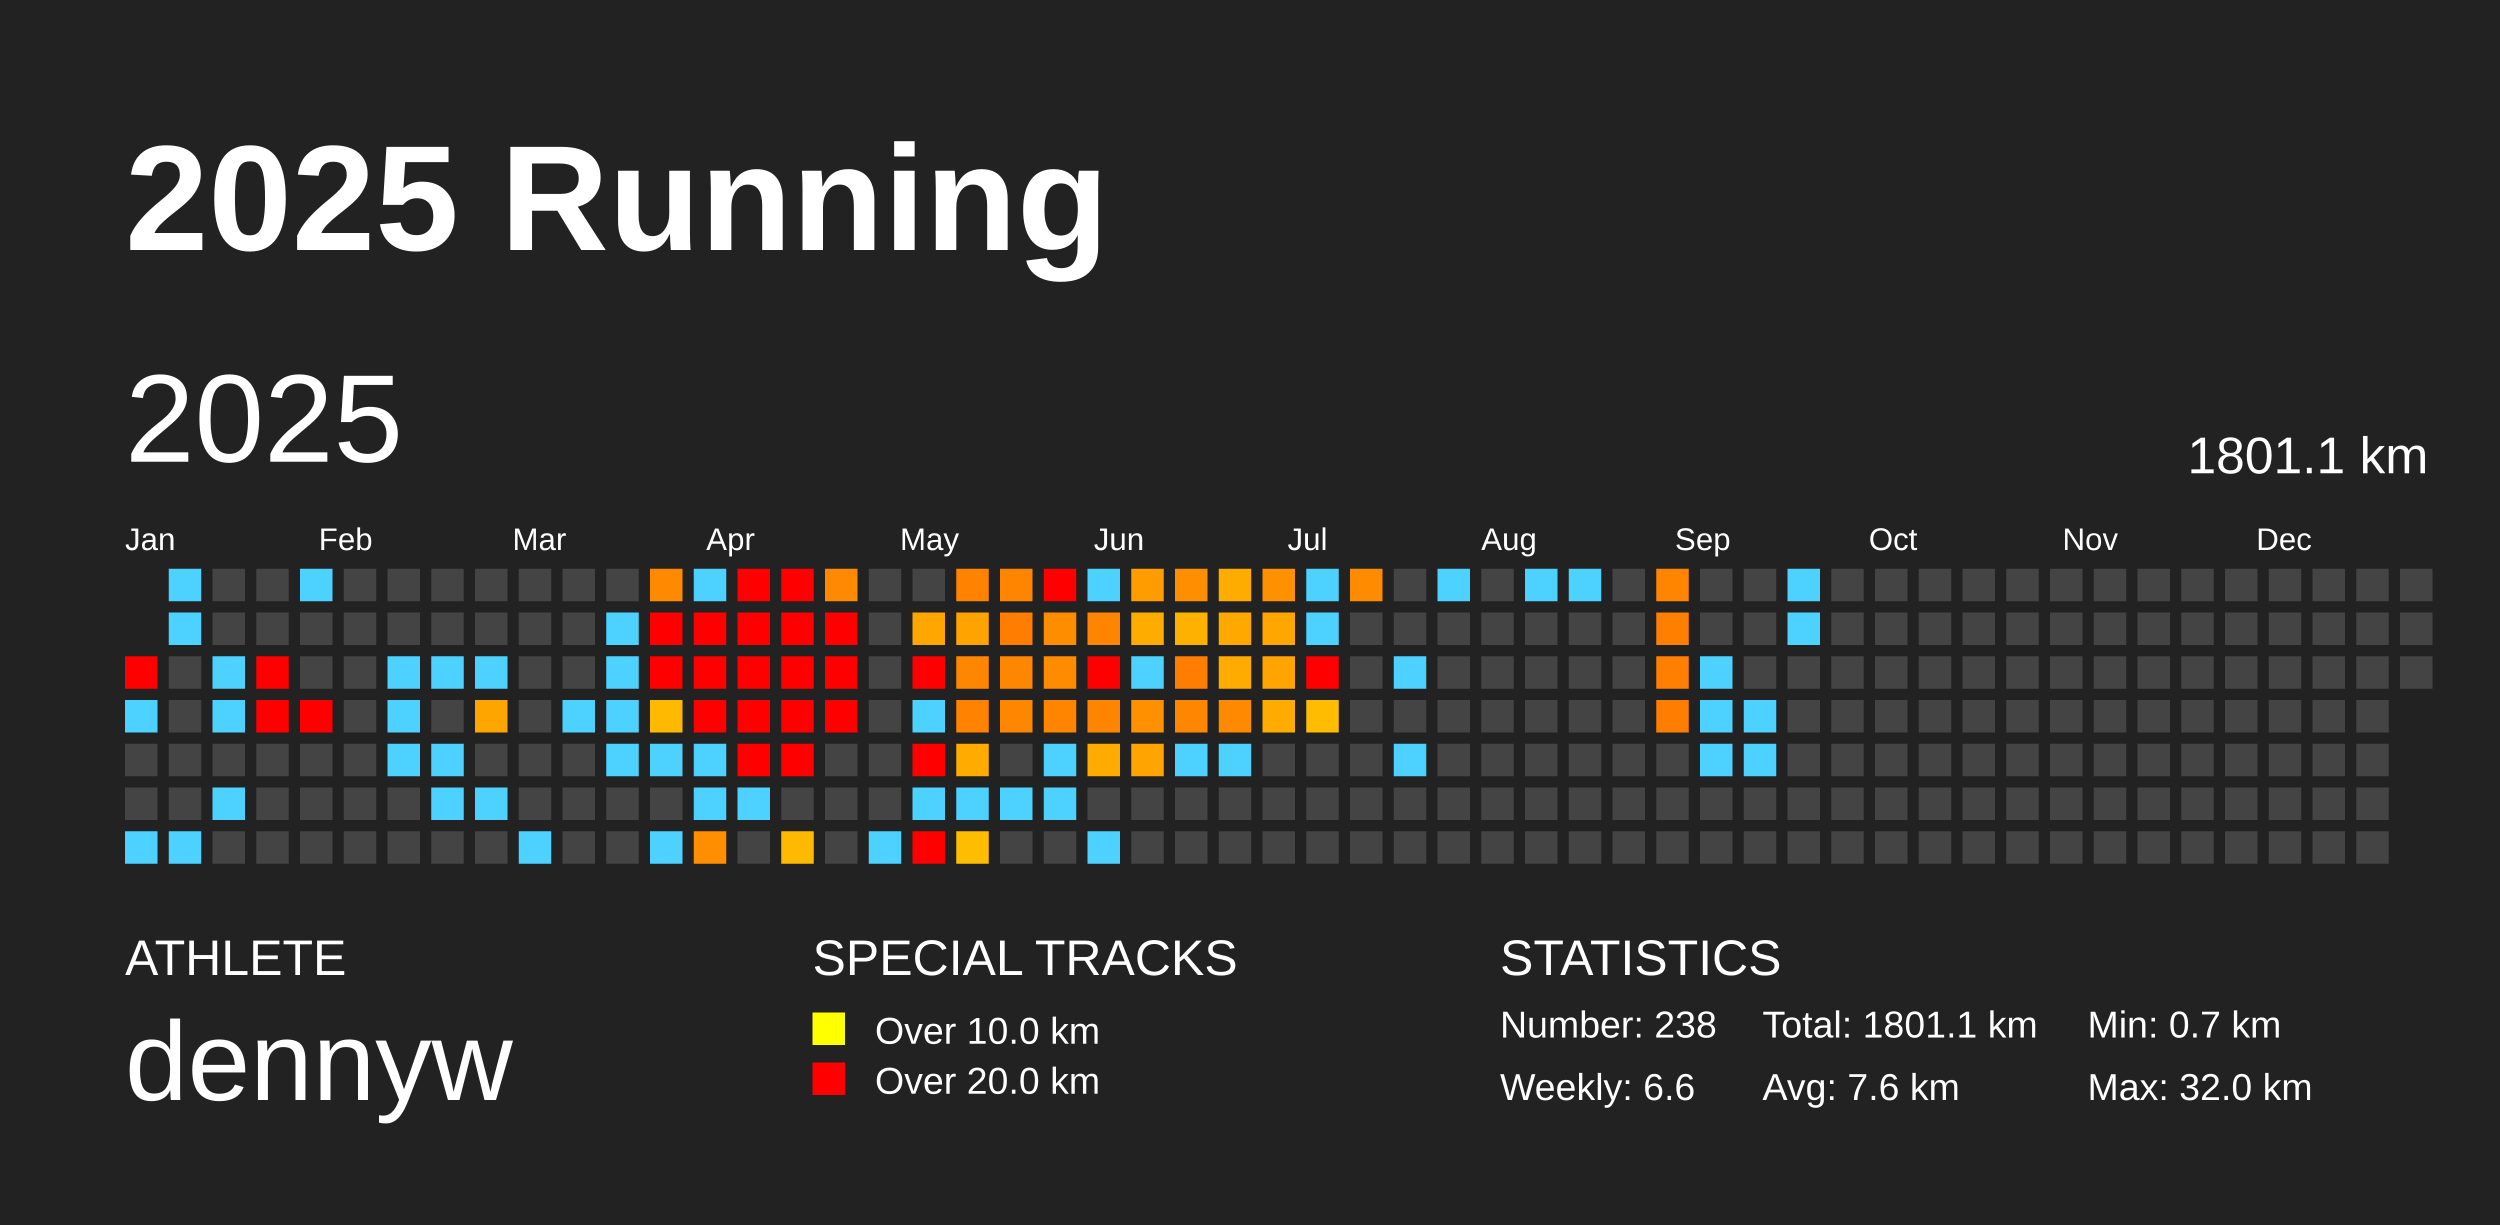
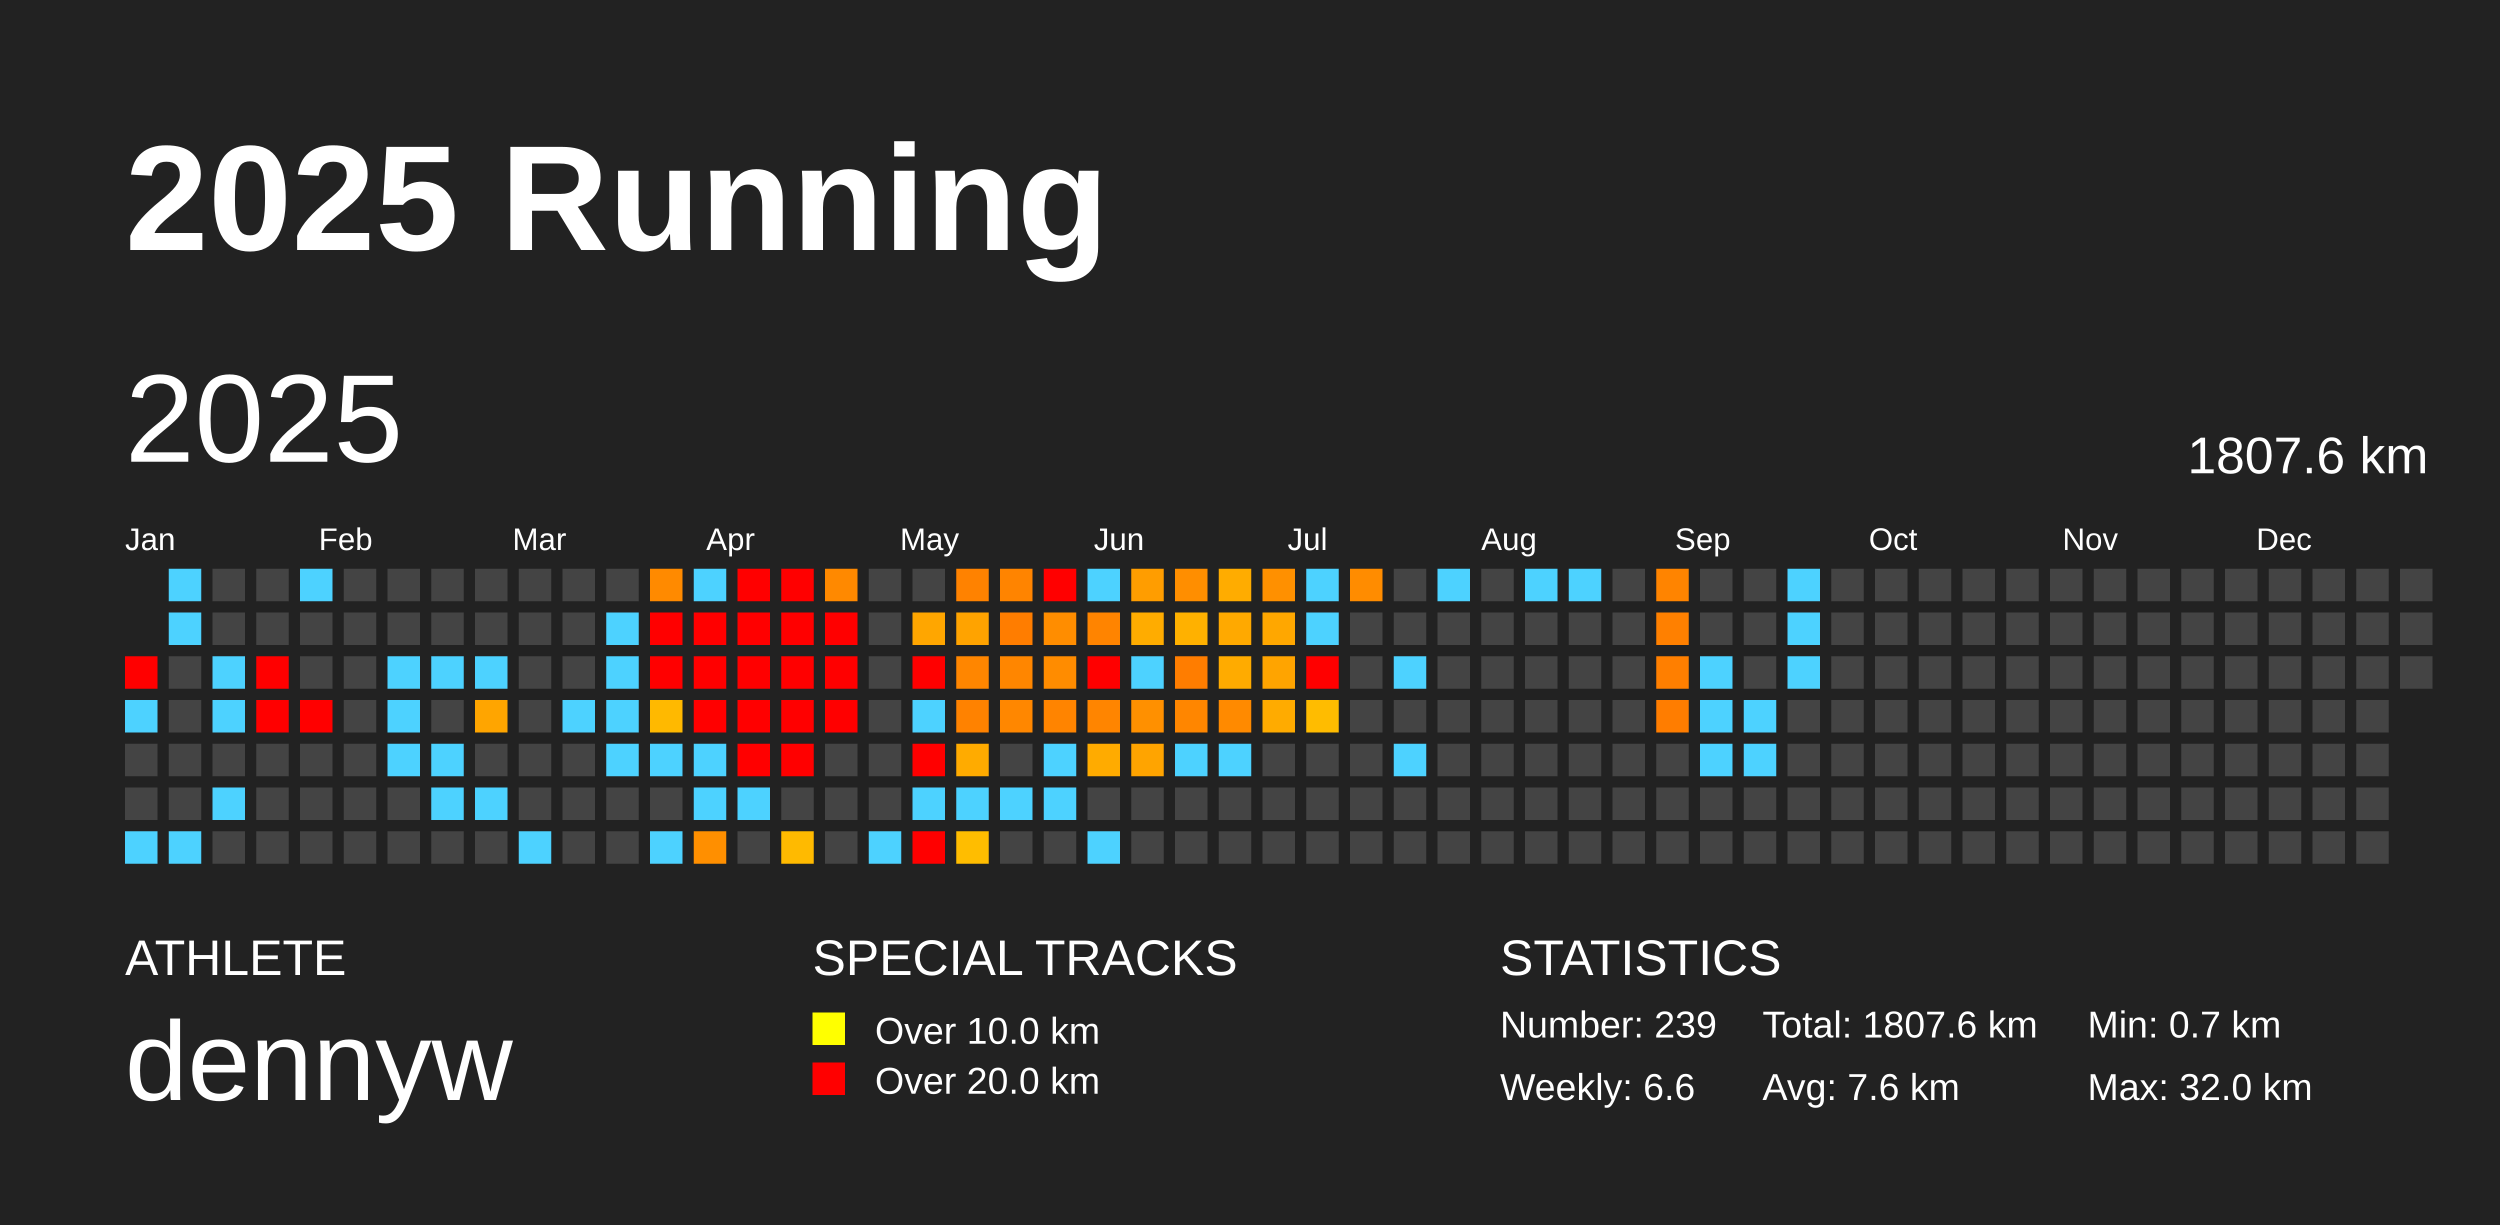
<svg xmlns="http://www.w3.org/2000/svg" baseProfile="full" height="98mm" version="1.1" viewBox="0,0,200,98" width="200mm">
  <defs />
  <rect fill="#222222" height="98" width="200" x="0" y="0" />
  <text fill="#FFFFFF" style="font-size:12px; font-family:Arial; font-weight:bold;" x="10" y="20">2025 Running</text>
  <text fill="#FFFFFF" style="font-size:4px; font-family:Arial" x="10" y="78">ATHLETE</text>
  <text fill="#FFFFFF" style="font-size:9px; font-family:Arial" x="10" y="88">dennyw</text>
  <text fill="#FFFFFF" style="font-size:4px; font-family:Arial" x="65" y="78">SPECIAL TRACKS</text>
  <rect fill="yellow" height="2.6" width="2.6" x="65" y="81" />
  <text fill="#FFFFFF" style="font-size:3px; font-family:Arial" x="70" y="83.5">Over 10.0 km</text>
  <rect fill="red" height="2.6" width="2.6" x="65" y="85" />
  <text fill="#FFFFFF" style="font-size:3px; font-family:Arial" x="70" y="87.5">Over 20.0 km</text>
  <text fill="#FFFFFF" style="font-size:4px; font-family:Arial" x="120" y="78">STATISTICS</text>
-   <text fill="#FFFFFF" style="font-size:3px; font-family:Arial" x="120" y="83">Number: 238</text>
+   <text fill="#FFFFFF" style="font-size:3px; font-family:Arial" x="120" y="83">Number: 239</text>
  <text fill="#FFFFFF" style="font-size:3px; font-family:Arial" x="120" y="88">Weekly: 6.6</text>
-   <text fill="#FFFFFF" style="font-size:3px; font-family:Arial" x="141" y="83">Total: 1801.1 km</text>
+   <text fill="#FFFFFF" style="font-size:3px; font-family:Arial" x="141" y="83">Total: 1807.6 km</text>
  <text fill="#FFFFFF" style="font-size:3px; font-family:Arial" x="141" y="88">Avg: 7.6 km</text>
  <text fill="#FFFFFF" style="font-size:3px; font-family:Arial" x="167" y="83">Min: 0.7 km</text>
  <text fill="#FFFFFF" style="font-size:3px; font-family:Arial" x="167" y="88">Max: 32.0 km</text>
  <text dominant-baseline="hanging" fill="#FFFFFF" style="font-size:10.0px; font-family:Arial;" x="10" y="30">2025</text>
-   <text dominant-baseline="hanging" fill="#FFFFFF" style="font-size:4.125px; font-family:Arial;" x="175" y="35">1801.1 km</text>
+   <text dominant-baseline="hanging" fill="#FFFFFF" style="font-size:4.125px; font-family:Arial;" x="175" y="35">1807.6 km</text>
  <text fill="#FFFFFF" style="font-size:2.5px; font-family:Arial" x="10.0" y="44">Jan</text>
  <text fill="#FFFFFF" style="font-size:2.5px; font-family:Arial" x="25.5" y="44">Feb</text>
  <text fill="#FFFFFF" style="font-size:2.5px; font-family:Arial" x="41.0" y="44">Mar</text>
  <text fill="#FFFFFF" style="font-size:2.5px; font-family:Arial" x="56.5" y="44">Apr</text>
  <text fill="#FFFFFF" style="font-size:2.5px; font-family:Arial" x="72.0" y="44">May</text>
  <text fill="#FFFFFF" style="font-size:2.5px; font-family:Arial" x="87.5" y="44">Jun</text>
  <text fill="#FFFFFF" style="font-size:2.5px; font-family:Arial" x="103.0" y="44">Jul</text>
  <text fill="#FFFFFF" style="font-size:2.5px; font-family:Arial" x="118.5" y="44">Aug</text>
  <text fill="#FFFFFF" style="font-size:2.5px; font-family:Arial" x="134.0" y="44">Sep</text>
  <text fill="#FFFFFF" style="font-size:2.5px; font-family:Arial" x="149.5" y="44">Oct</text>
  <text fill="#FFFFFF" style="font-size:2.5px; font-family:Arial" x="165.0" y="44">Nov</text>
  <text fill="#FFFFFF" style="font-size:2.5px; font-family:Arial" x="180.5" y="44">Dec</text>
  <rect fill="red" height="2.6" width="2.6" x="10.0" y="52.5" />
  <rect fill="#4dd2ff" height="2.6" width="2.6" x="10.0" y="56.0" />
  <rect fill="#444444" height="2.6" width="2.6" x="10.0" y="59.5" />
  <rect fill="#444444" height="2.6" width="2.6" x="10.0" y="63.0" />
  <rect fill="#4dd2ff" height="2.6" width="2.6" x="10.0" y="66.5" />
  <rect fill="#4dd2ff" height="2.6" width="2.6" x="13.5" y="45.5" />
  <rect fill="#4dd2ff" height="2.6" width="2.6" x="13.5" y="49.0" />
  <rect fill="#444444" height="2.6" width="2.6" x="13.5" y="52.5" />
  <rect fill="#444444" height="2.6" width="2.6" x="13.5" y="56.0" />
  <rect fill="#444444" height="2.6" width="2.6" x="13.5" y="59.5" />
  <rect fill="#444444" height="2.6" width="2.6" x="13.5" y="63.0" />
  <rect fill="#4dd2ff" height="2.6" width="2.6" x="13.5" y="66.5" />
  <rect fill="#444444" height="2.6" width="2.6" x="17.0" y="45.5" />
  <rect fill="#444444" height="2.6" width="2.6" x="17.0" y="49.0" />
  <rect fill="#4dd2ff" height="2.6" width="2.6" x="17.0" y="52.5" />
  <rect fill="#4dd2ff" height="2.6" width="2.6" x="17.0" y="56.0" />
  <rect fill="#444444" height="2.6" width="2.6" x="17.0" y="59.5" />
  <rect fill="#4dd2ff" height="2.6" width="2.6" x="17.0" y="63.0" />
  <rect fill="#444444" height="2.6" width="2.6" x="17.0" y="66.5" />
  <rect fill="#444444" height="2.6" width="2.6" x="20.5" y="45.5" />
  <rect fill="#444444" height="2.6" width="2.6" x="20.5" y="49.0" />
  <rect fill="red" height="2.6" width="2.6" x="20.5" y="52.5" />
  <rect fill="red" height="2.6" width="2.6" x="20.5" y="56.0" />
  <rect fill="#444444" height="2.6" width="2.6" x="20.5" y="59.5" />
  <rect fill="#444444" height="2.6" width="2.6" x="20.5" y="63.0" />
  <rect fill="#444444" height="2.6" width="2.6" x="20.5" y="66.5" />
  <rect fill="#4dd2ff" height="2.6" width="2.6" x="24.0" y="45.5" />
  <rect fill="#444444" height="2.6" width="2.6" x="24.0" y="49.0" />
  <rect fill="#444444" height="2.6" width="2.6" x="24.0" y="52.5" />
  <rect fill="red" height="2.6" width="2.6" x="24.0" y="56.0" />
  <rect fill="#444444" height="2.6" width="2.6" x="24.0" y="59.5" />
  <rect fill="#444444" height="2.6" width="2.6" x="24.0" y="63.0" />
  <rect fill="#444444" height="2.6" width="2.6" x="24.0" y="66.5" />
  <rect fill="#444444" height="2.6" width="2.6" x="27.5" y="45.5" />
  <rect fill="#444444" height="2.6" width="2.6" x="27.5" y="49.0" />
  <rect fill="#444444" height="2.6" width="2.6" x="27.5" y="52.5" />
  <rect fill="#444444" height="2.6" width="2.6" x="27.5" y="56.0" />
  <rect fill="#444444" height="2.6" width="2.6" x="27.5" y="59.5" />
  <rect fill="#444444" height="2.6" width="2.6" x="27.5" y="63.0" />
  <rect fill="#444444" height="2.6" width="2.6" x="27.5" y="66.5" />
  <rect fill="#444444" height="2.6" width="2.6" x="31.0" y="45.5" />
  <rect fill="#444444" height="2.6" width="2.6" x="31.0" y="49.0" />
  <rect fill="#4dd2ff" height="2.6" width="2.6" x="31.0" y="52.5" />
  <rect fill="#4dd2ff" height="2.6" width="2.6" x="31.0" y="56.0" />
  <rect fill="#4dd2ff" height="2.6" width="2.6" x="31.0" y="59.5" />
  <rect fill="#444444" height="2.6" width="2.6" x="31.0" y="63.0" />
  <rect fill="#444444" height="2.6" width="2.6" x="31.0" y="66.5" />
  <rect fill="#444444" height="2.6" width="2.6" x="34.5" y="45.5" />
  <rect fill="#444444" height="2.6" width="2.6" x="34.5" y="49.0" />
  <rect fill="#4dd2ff" height="2.6" width="2.6" x="34.5" y="52.5" />
  <rect fill="#444444" height="2.6" width="2.6" x="34.5" y="56.0" />
  <rect fill="#4dd2ff" height="2.6" width="2.6" x="34.5" y="59.5" />
  <rect fill="#4dd2ff" height="2.6" width="2.6" x="34.5" y="63.0" />
  <rect fill="#444444" height="2.6" width="2.6" x="34.5" y="66.5" />
  <rect fill="#444444" height="2.6" width="2.6" x="38.0" y="45.5" />
  <rect fill="#444444" height="2.6" width="2.6" x="38.0" y="49.0" />
  <rect fill="#4dd2ff" height="2.6" width="2.6" x="38.0" y="52.5" />
  <rect fill="#ffa500" height="2.6" width="2.6" x="38.0" y="56.0" />
  <rect fill="#444444" height="2.6" width="2.6" x="38.0" y="59.5" />
  <rect fill="#4dd2ff" height="2.6" width="2.6" x="38.0" y="63.0" />
  <rect fill="#444444" height="2.6" width="2.6" x="38.0" y="66.5" />
  <rect fill="#444444" height="2.6" width="2.6" x="41.5" y="45.5" />
  <rect fill="#444444" height="2.6" width="2.6" x="41.5" y="49.0" />
  <rect fill="#444444" height="2.6" width="2.6" x="41.5" y="52.5" />
  <rect fill="#444444" height="2.6" width="2.6" x="41.5" y="56.0" />
  <rect fill="#444444" height="2.6" width="2.6" x="41.5" y="59.5" />
  <rect fill="#444444" height="2.6" width="2.6" x="41.5" y="63.0" />
  <rect fill="#4dd2ff" height="2.6" width="2.6" x="41.5" y="66.5" />
  <rect fill="#444444" height="2.6" width="2.6" x="45.0" y="45.5" />
  <rect fill="#444444" height="2.6" width="2.6" x="45.0" y="49.0" />
  <rect fill="#444444" height="2.6" width="2.6" x="45.0" y="52.5" />
  <rect fill="#4dd2ff" height="2.6" width="2.6" x="45.0" y="56.0" />
  <rect fill="#444444" height="2.6" width="2.6" x="45.0" y="59.5" />
  <rect fill="#444444" height="2.6" width="2.6" x="45.0" y="63.0" />
  <rect fill="#444444" height="2.6" width="2.6" x="45.0" y="66.5" />
  <rect fill="#444444" height="2.6" width="2.6" x="48.5" y="45.5" />
  <rect fill="#4dd2ff" height="2.6" width="2.6" x="48.5" y="49.0" />
  <rect fill="#4dd2ff" height="2.6" width="2.6" x="48.5" y="52.5" />
  <rect fill="#4dd2ff" height="2.6" width="2.6" x="48.5" y="56.0" />
  <rect fill="#4dd2ff" height="2.6" width="2.6" x="48.5" y="59.5" />
  <rect fill="#444444" height="2.6" width="2.6" x="48.5" y="63.0" />
  <rect fill="#444444" height="2.6" width="2.6" x="48.5" y="66.5" />
  <rect fill="#ff8a00" height="2.6" width="2.6" x="52.0" y="45.5" />
  <rect fill="red" height="2.6" width="2.6" x="52.0" y="49.0" />
  <rect fill="red" height="2.6" width="2.6" x="52.0" y="52.5" />
  <rect fill="#ffb900" height="2.6" width="2.6" x="52.0" y="56.0" />
  <rect fill="#4dd2ff" height="2.6" width="2.6" x="52.0" y="59.5" />
  <rect fill="#444444" height="2.6" width="2.6" x="52.0" y="63.0" />
  <rect fill="#4dd2ff" height="2.6" width="2.6" x="52.0" y="66.5" />
  <rect fill="#4dd2ff" height="2.6" width="2.6" x="55.5" y="45.5" />
  <rect fill="red" height="2.6" width="2.6" x="55.5" y="49.0" />
  <rect fill="red" height="2.6" width="2.6" x="55.5" y="52.5" />
  <rect fill="red" height="2.6" width="2.6" x="55.5" y="56.0" />
  <rect fill="#4dd2ff" height="2.6" width="2.6" x="55.5" y="59.5" />
  <rect fill="#4dd2ff" height="2.6" width="2.6" x="55.5" y="63.0" />
  <rect fill="#ff8f00" height="2.6" width="2.6" x="55.5" y="66.5" />
  <rect fill="red" height="2.6" width="2.6" x="59.0" y="45.5" />
  <rect fill="red" height="2.6" width="2.6" x="59.0" y="49.0" />
  <rect fill="red" height="2.6" width="2.6" x="59.0" y="52.5" />
  <rect fill="red" height="2.6" width="2.6" x="59.0" y="56.0" />
  <rect fill="red" height="2.6" width="2.6" x="59.0" y="59.5" />
  <rect fill="#4dd2ff" height="2.6" width="2.6" x="59.0" y="63.0" />
  <rect fill="#444444" height="2.6" width="2.6" x="59.0" y="66.5" />
  <rect fill="red" height="2.6" width="2.6" x="62.5" y="45.5" />
  <rect fill="red" height="2.6" width="2.6" x="62.5" y="49.0" />
  <rect fill="red" height="2.6" width="2.6" x="62.5" y="52.5" />
  <rect fill="red" height="2.6" width="2.6" x="62.5" y="56.0" />
  <rect fill="red" height="2.6" width="2.6" x="62.5" y="59.5" />
  <rect fill="#444444" height="2.6" width="2.6" x="62.5" y="63.0" />
  <rect fill="#ffba00" height="2.6" width="2.6" x="62.5" y="66.5" />
  <rect fill="#ff8900" height="2.6" width="2.6" x="66.0" y="45.5" />
  <rect fill="red" height="2.6" width="2.6" x="66.0" y="49.0" />
  <rect fill="red" height="2.6" width="2.6" x="66.0" y="52.5" />
  <rect fill="red" height="2.6" width="2.6" x="66.0" y="56.0" />
  <rect fill="#444444" height="2.6" width="2.6" x="66.0" y="59.5" />
  <rect fill="#444444" height="2.6" width="2.6" x="66.0" y="63.0" />
  <rect fill="#444444" height="2.6" width="2.6" x="66.0" y="66.5" />
  <rect fill="#444444" height="2.6" width="2.6" x="69.5" y="45.5" />
  <rect fill="#444444" height="2.6" width="2.6" x="69.5" y="49.0" />
  <rect fill="#444444" height="2.6" width="2.6" x="69.5" y="52.5" />
  <rect fill="#444444" height="2.6" width="2.6" x="69.5" y="56.0" />
  <rect fill="#444444" height="2.6" width="2.6" x="69.5" y="59.5" />
  <rect fill="#444444" height="2.6" width="2.6" x="69.5" y="63.0" />
  <rect fill="#4dd2ff" height="2.6" width="2.6" x="69.5" y="66.5" />
  <rect fill="#444444" height="2.6" width="2.6" x="73.0" y="45.5" />
  <rect fill="#ffa600" height="2.6" width="2.6" x="73.0" y="49.0" />
  <rect fill="red" height="2.6" width="2.6" x="73.0" y="52.5" />
  <rect fill="#4dd2ff" height="2.6" width="2.6" x="73.0" y="56.0" />
  <rect fill="red" height="2.6" width="2.6" x="73.0" y="59.5" />
  <rect fill="#4dd2ff" height="2.6" width="2.6" x="73.0" y="63.0" />
  <rect fill="red" height="2.6" width="2.6" x="73.0" y="66.5" />
  <rect fill="#ff8200" height="2.6" width="2.6" x="76.5" y="45.5" />
  <rect fill="#ffa300" height="2.6" width="2.6" x="76.5" y="49.0" />
  <rect fill="#ff8600" height="2.6" width="2.6" x="76.5" y="52.5" />
  <rect fill="#ff8200" height="2.6" width="2.6" x="76.5" y="56.0" />
  <rect fill="#ffab00" height="2.6" width="2.6" x="76.5" y="59.5" />
  <rect fill="#4dd2ff" height="2.6" width="2.6" x="76.5" y="63.0" />
  <rect fill="#ffbd00" height="2.6" width="2.6" x="76.5" y="66.5" />
  <rect fill="#ff8400" height="2.6" width="2.6" x="80.0" y="45.5" />
  <rect fill="#ff7d00" height="2.6" width="2.6" x="80.0" y="49.0" />
  <rect fill="#ff8600" height="2.6" width="2.6" x="80.0" y="52.5" />
  <rect fill="#ff8700" height="2.6" width="2.6" x="80.0" y="56.0" />
  <rect fill="#444444" height="2.6" width="2.6" x="80.0" y="59.5" />
  <rect fill="#4dd2ff" height="2.6" width="2.6" x="80.0" y="63.0" />
  <rect fill="#444444" height="2.6" width="2.6" x="80.0" y="66.5" />
  <rect fill="red" height="2.6" width="2.6" x="83.5" y="45.5" />
  <rect fill="#ff8d00" height="2.6" width="2.6" x="83.5" y="49.0" />
  <rect fill="#ff8c00" height="2.6" width="2.6" x="83.5" y="52.5" />
  <rect fill="#ff8400" height="2.6" width="2.6" x="83.5" y="56.0" />
  <rect fill="#4dd2ff" height="2.6" width="2.6" x="83.5" y="59.5" />
  <rect fill="#4dd2ff" height="2.6" width="2.6" x="83.5" y="63.0" />
  <rect fill="#444444" height="2.6" width="2.6" x="83.5" y="66.5" />
  <rect fill="#4dd2ff" height="2.6" width="2.6" x="87.0" y="45.5" />
  <rect fill="#ff8400" height="2.6" width="2.6" x="87.0" y="49.0" />
  <rect fill="red" height="2.6" width="2.6" x="87.0" y="52.5" />
  <rect fill="#ff8500" height="2.6" width="2.6" x="87.0" y="56.0" />
  <rect fill="#ffab00" height="2.6" width="2.6" x="87.0" y="59.5" />
  <rect fill="#444444" height="2.6" width="2.6" x="87.0" y="63.0" />
  <rect fill="#4dd2ff" height="2.6" width="2.6" x="87.0" y="66.5" />
  <rect fill="#ff9d00" height="2.6" width="2.6" x="90.5" y="45.5" />
  <rect fill="#ffac00" height="2.6" width="2.6" x="90.5" y="49.0" />
  <rect fill="#4dd2ff" height="2.6" width="2.6" x="90.5" y="52.5" />
  <rect fill="#ff9000" height="2.6" width="2.6" x="90.5" y="56.0" />
  <rect fill="#ffa400" height="2.6" width="2.6" x="90.5" y="59.5" />
  <rect fill="#444444" height="2.6" width="2.6" x="90.5" y="63.0" />
  <rect fill="#444444" height="2.6" width="2.6" x="90.5" y="66.5" />
  <rect fill="#ff8e00" height="2.6" width="2.6" x="94.0" y="45.5" />
  <rect fill="#ffb100" height="2.6" width="2.6" x="94.0" y="49.0" />
  <rect fill="#ff7d00" height="2.6" width="2.6" x="94.0" y="52.5" />
  <rect fill="#ff8600" height="2.6" width="2.6" x="94.0" y="56.0" />
  <rect fill="#4dd2ff" height="2.6" width="2.6" x="94.0" y="59.5" />
  <rect fill="#444444" height="2.6" width="2.6" x="94.0" y="63.0" />
  <rect fill="#444444" height="2.6" width="2.6" x="94.0" y="66.5" />
  <rect fill="#ffac00" height="2.6" width="2.6" x="97.5" y="45.5" />
  <rect fill="#ffa900" height="2.6" width="2.6" x="97.5" y="49.0" />
  <rect fill="#ffab00" height="2.6" width="2.6" x="97.5" y="52.5" />
  <rect fill="#ff8a00" height="2.6" width="2.6" x="97.5" y="56.0" />
  <rect fill="#4dd2ff" height="2.6" width="2.6" x="97.5" y="59.5" />
  <rect fill="#444444" height="2.6" width="2.6" x="97.5" y="63.0" />
  <rect fill="#444444" height="2.6" width="2.6" x="97.5" y="66.5" />
  <rect fill="#ff9000" height="2.6" width="2.6" x="101.0" y="45.5" />
  <rect fill="#ffa700" height="2.6" width="2.6" x="101.0" y="49.0" />
  <rect fill="#ffa400" height="2.6" width="2.6" x="101.0" y="52.5" />
  <rect fill="#ffab00" height="2.6" width="2.6" x="101.0" y="56.0" />
  <rect fill="#444444" height="2.6" width="2.6" x="101.0" y="59.5" />
  <rect fill="#444444" height="2.6" width="2.6" x="101.0" y="63.0" />
  <rect fill="#444444" height="2.6" width="2.6" x="101.0" y="66.5" />
  <rect fill="#4dd2ff" height="2.6" width="2.6" x="104.5" y="45.5" />
  <rect fill="#4dd2ff" height="2.6" width="2.6" x="104.5" y="49.0" />
  <rect fill="red" height="2.6" width="2.6" x="104.5" y="52.5" />
  <rect fill="#ffbc00" height="2.6" width="2.6" x="104.5" y="56.0" />
  <rect fill="#444444" height="2.6" width="2.6" x="104.5" y="59.5" />
  <rect fill="#444444" height="2.6" width="2.6" x="104.5" y="63.0" />
  <rect fill="#444444" height="2.6" width="2.6" x="104.5" y="66.5" />
  <rect fill="#ff8c00" height="2.6" width="2.6" x="108.0" y="45.5" />
  <rect fill="#444444" height="2.6" width="2.6" x="108.0" y="49.0" />
  <rect fill="#444444" height="2.6" width="2.6" x="108.0" y="52.5" />
  <rect fill="#444444" height="2.6" width="2.6" x="108.0" y="56.0" />
  <rect fill="#444444" height="2.6" width="2.6" x="108.0" y="59.5" />
  <rect fill="#444444" height="2.6" width="2.6" x="108.0" y="63.0" />
  <rect fill="#444444" height="2.6" width="2.6" x="108.0" y="66.5" />
  <rect fill="#444444" height="2.6" width="2.6" x="111.5" y="45.5" />
  <rect fill="#444444" height="2.6" width="2.6" x="111.5" y="49.0" />
  <rect fill="#4dd2ff" height="2.6" width="2.6" x="111.5" y="52.5" />
  <rect fill="#444444" height="2.6" width="2.6" x="111.5" y="56.0" />
  <rect fill="#4dd2ff" height="2.6" width="2.6" x="111.5" y="59.5" />
  <rect fill="#444444" height="2.6" width="2.6" x="111.5" y="63.0" />
  <rect fill="#444444" height="2.6" width="2.6" x="111.5" y="66.5" />
  <rect fill="#4dd2ff" height="2.6" width="2.6" x="115.0" y="45.5" />
  <rect fill="#444444" height="2.6" width="2.6" x="115.0" y="49.0" />
  <rect fill="#444444" height="2.6" width="2.6" x="115.0" y="52.5" />
  <rect fill="#444444" height="2.6" width="2.6" x="115.0" y="56.0" />
  <rect fill="#444444" height="2.6" width="2.6" x="115.0" y="59.5" />
  <rect fill="#444444" height="2.6" width="2.6" x="115.0" y="63.0" />
  <rect fill="#444444" height="2.6" width="2.6" x="115.0" y="66.5" />
  <rect fill="#444444" height="2.6" width="2.6" x="118.5" y="45.5" />
  <rect fill="#444444" height="2.6" width="2.6" x="118.5" y="49.0" />
  <rect fill="#444444" height="2.6" width="2.6" x="118.5" y="52.5" />
  <rect fill="#444444" height="2.6" width="2.6" x="118.5" y="56.0" />
  <rect fill="#444444" height="2.6" width="2.6" x="118.5" y="59.5" />
  <rect fill="#444444" height="2.6" width="2.6" x="118.5" y="63.0" />
  <rect fill="#444444" height="2.6" width="2.6" x="118.5" y="66.5" />
  <rect fill="#4dd2ff" height="2.6" width="2.6" x="122.0" y="45.5" />
  <rect fill="#444444" height="2.6" width="2.6" x="122.0" y="49.0" />
  <rect fill="#444444" height="2.6" width="2.6" x="122.0" y="52.5" />
  <rect fill="#444444" height="2.6" width="2.6" x="122.0" y="56.0" />
  <rect fill="#444444" height="2.6" width="2.6" x="122.0" y="59.5" />
  <rect fill="#444444" height="2.6" width="2.6" x="122.0" y="63.0" />
  <rect fill="#444444" height="2.6" width="2.6" x="122.0" y="66.5" />
  <rect fill="#4dd2ff" height="2.6" width="2.6" x="125.5" y="45.5" />
  <rect fill="#444444" height="2.6" width="2.6" x="125.5" y="49.0" />
  <rect fill="#444444" height="2.6" width="2.6" x="125.5" y="52.5" />
  <rect fill="#444444" height="2.6" width="2.6" x="125.5" y="56.0" />
  <rect fill="#444444" height="2.6" width="2.6" x="125.5" y="59.5" />
  <rect fill="#444444" height="2.6" width="2.6" x="125.5" y="63.0" />
  <rect fill="#444444" height="2.6" width="2.6" x="125.5" y="66.5" />
  <rect fill="#444444" height="2.6" width="2.6" x="129.0" y="45.5" />
  <rect fill="#444444" height="2.6" width="2.6" x="129.0" y="49.0" />
  <rect fill="#444444" height="2.6" width="2.6" x="129.0" y="52.5" />
  <rect fill="#444444" height="2.6" width="2.6" x="129.0" y="56.0" />
  <rect fill="#444444" height="2.6" width="2.6" x="129.0" y="59.5" />
  <rect fill="#444444" height="2.6" width="2.6" x="129.0" y="63.0" />
  <rect fill="#444444" height="2.6" width="2.6" x="129.0" y="66.5" />
  <rect fill="#ff8400" height="2.6" width="2.6" x="132.5" y="45.5" />
  <rect fill="#ff8000" height="2.6" width="2.6" x="132.5" y="49.0" />
  <rect fill="#ff7f00" height="2.6" width="2.6" x="132.5" y="52.5" />
  <rect fill="#ff7d00" height="2.6" width="2.6" x="132.5" y="56.0" />
  <rect fill="#444444" height="2.6" width="2.6" x="132.5" y="59.5" />
  <rect fill="#444444" height="2.6" width="2.6" x="132.5" y="63.0" />
  <rect fill="#444444" height="2.6" width="2.6" x="132.5" y="66.5" />
  <rect fill="#444444" height="2.6" width="2.6" x="136.0" y="45.5" />
  <rect fill="#444444" height="2.6" width="2.6" x="136.0" y="49.0" />
  <rect fill="#4dd2ff" height="2.6" width="2.6" x="136.0" y="52.5" />
  <rect fill="#4dd2ff" height="2.6" width="2.6" x="136.0" y="56.0" />
  <rect fill="#4dd2ff" height="2.6" width="2.6" x="136.0" y="59.5" />
  <rect fill="#444444" height="2.6" width="2.6" x="136.0" y="63.0" />
  <rect fill="#444444" height="2.6" width="2.6" x="136.0" y="66.5" />
  <rect fill="#444444" height="2.6" width="2.6" x="139.5" y="45.5" />
  <rect fill="#444444" height="2.6" width="2.6" x="139.5" y="49.0" />
  <rect fill="#444444" height="2.6" width="2.6" x="139.5" y="52.5" />
  <rect fill="#4dd2ff" height="2.6" width="2.6" x="139.5" y="56.0" />
  <rect fill="#4dd2ff" height="2.6" width="2.6" x="139.5" y="59.5" />
  <rect fill="#444444" height="2.6" width="2.6" x="139.5" y="63.0" />
  <rect fill="#444444" height="2.6" width="2.6" x="139.5" y="66.5" />
  <rect fill="#4dd2ff" height="2.6" width="2.6" x="143.0" y="45.5" />
  <rect fill="#4dd2ff" height="2.6" width="2.6" x="143.0" y="49.0" />
-   <rect fill="#444444" height="2.6" width="2.6" x="143.0" y="52.5" />
+   <rect fill="#4dd2ff" height="2.6" width="2.6" x="143.0" y="52.5" />
  <rect fill="#444444" height="2.6" width="2.6" x="143.0" y="56.0" />
  <rect fill="#444444" height="2.6" width="2.6" x="143.0" y="59.5" />
  <rect fill="#444444" height="2.6" width="2.6" x="143.0" y="63.0" />
  <rect fill="#444444" height="2.6" width="2.6" x="143.0" y="66.5" />
  <rect fill="#444444" height="2.6" width="2.6" x="146.5" y="45.5" />
  <rect fill="#444444" height="2.6" width="2.6" x="146.5" y="49.0" />
  <rect fill="#444444" height="2.6" width="2.6" x="146.5" y="52.5" />
  <rect fill="#444444" height="2.6" width="2.6" x="146.5" y="56.0" />
  <rect fill="#444444" height="2.6" width="2.6" x="146.5" y="59.5" />
  <rect fill="#444444" height="2.6" width="2.6" x="146.5" y="63.0" />
  <rect fill="#444444" height="2.6" width="2.6" x="146.5" y="66.5" />
  <rect fill="#444444" height="2.6" width="2.6" x="150.0" y="45.5" />
  <rect fill="#444444" height="2.6" width="2.6" x="150.0" y="49.0" />
  <rect fill="#444444" height="2.6" width="2.6" x="150.0" y="52.5" />
  <rect fill="#444444" height="2.6" width="2.6" x="150.0" y="56.0" />
  <rect fill="#444444" height="2.6" width="2.6" x="150.0" y="59.5" />
  <rect fill="#444444" height="2.6" width="2.6" x="150.0" y="63.0" />
  <rect fill="#444444" height="2.6" width="2.6" x="150.0" y="66.5" />
  <rect fill="#444444" height="2.6" width="2.6" x="153.5" y="45.5" />
  <rect fill="#444444" height="2.6" width="2.6" x="153.5" y="49.0" />
  <rect fill="#444444" height="2.6" width="2.6" x="153.5" y="52.5" />
  <rect fill="#444444" height="2.6" width="2.6" x="153.5" y="56.0" />
  <rect fill="#444444" height="2.6" width="2.6" x="153.5" y="59.5" />
  <rect fill="#444444" height="2.6" width="2.6" x="153.5" y="63.0" />
  <rect fill="#444444" height="2.6" width="2.6" x="153.5" y="66.5" />
  <rect fill="#444444" height="2.6" width="2.6" x="157.0" y="45.5" />
  <rect fill="#444444" height="2.6" width="2.6" x="157.0" y="49.0" />
  <rect fill="#444444" height="2.6" width="2.6" x="157.0" y="52.5" />
  <rect fill="#444444" height="2.6" width="2.6" x="157.0" y="56.0" />
  <rect fill="#444444" height="2.6" width="2.6" x="157.0" y="59.5" />
  <rect fill="#444444" height="2.6" width="2.6" x="157.0" y="63.0" />
  <rect fill="#444444" height="2.6" width="2.6" x="157.0" y="66.5" />
  <rect fill="#444444" height="2.6" width="2.6" x="160.5" y="45.5" />
  <rect fill="#444444" height="2.6" width="2.6" x="160.5" y="49.0" />
  <rect fill="#444444" height="2.6" width="2.6" x="160.5" y="52.5" />
  <rect fill="#444444" height="2.6" width="2.6" x="160.5" y="56.0" />
  <rect fill="#444444" height="2.6" width="2.6" x="160.5" y="59.5" />
  <rect fill="#444444" height="2.6" width="2.6" x="160.5" y="63.0" />
  <rect fill="#444444" height="2.6" width="2.6" x="160.5" y="66.5" />
  <rect fill="#444444" height="2.6" width="2.6" x="164.0" y="45.5" />
  <rect fill="#444444" height="2.6" width="2.6" x="164.0" y="49.0" />
  <rect fill="#444444" height="2.6" width="2.6" x="164.0" y="52.5" />
  <rect fill="#444444" height="2.6" width="2.6" x="164.0" y="56.0" />
  <rect fill="#444444" height="2.6" width="2.6" x="164.0" y="59.5" />
  <rect fill="#444444" height="2.6" width="2.6" x="164.0" y="63.0" />
  <rect fill="#444444" height="2.6" width="2.6" x="164.0" y="66.5" />
  <rect fill="#444444" height="2.6" width="2.6" x="167.5" y="45.5" />
  <rect fill="#444444" height="2.6" width="2.6" x="167.5" y="49.0" />
  <rect fill="#444444" height="2.6" width="2.6" x="167.5" y="52.5" />
  <rect fill="#444444" height="2.6" width="2.6" x="167.5" y="56.0" />
  <rect fill="#444444" height="2.6" width="2.6" x="167.5" y="59.5" />
  <rect fill="#444444" height="2.6" width="2.6" x="167.5" y="63.0" />
  <rect fill="#444444" height="2.6" width="2.6" x="167.5" y="66.5" />
  <rect fill="#444444" height="2.6" width="2.6" x="171.0" y="45.5" />
  <rect fill="#444444" height="2.6" width="2.6" x="171.0" y="49.0" />
  <rect fill="#444444" height="2.6" width="2.6" x="171.0" y="52.5" />
  <rect fill="#444444" height="2.6" width="2.6" x="171.0" y="56.0" />
  <rect fill="#444444" height="2.6" width="2.6" x="171.0" y="59.5" />
  <rect fill="#444444" height="2.6" width="2.6" x="171.0" y="63.0" />
  <rect fill="#444444" height="2.6" width="2.6" x="171.0" y="66.5" />
  <rect fill="#444444" height="2.6" width="2.6" x="174.5" y="45.5" />
  <rect fill="#444444" height="2.6" width="2.6" x="174.5" y="49.0" />
  <rect fill="#444444" height="2.6" width="2.6" x="174.5" y="52.5" />
  <rect fill="#444444" height="2.6" width="2.6" x="174.5" y="56.0" />
  <rect fill="#444444" height="2.6" width="2.6" x="174.5" y="59.5" />
  <rect fill="#444444" height="2.6" width="2.6" x="174.5" y="63.0" />
  <rect fill="#444444" height="2.6" width="2.6" x="174.5" y="66.5" />
  <rect fill="#444444" height="2.6" width="2.6" x="178.0" y="45.5" />
  <rect fill="#444444" height="2.6" width="2.6" x="178.0" y="49.0" />
  <rect fill="#444444" height="2.6" width="2.6" x="178.0" y="52.5" />
  <rect fill="#444444" height="2.6" width="2.6" x="178.0" y="56.0" />
  <rect fill="#444444" height="2.6" width="2.6" x="178.0" y="59.5" />
  <rect fill="#444444" height="2.6" width="2.6" x="178.0" y="63.0" />
  <rect fill="#444444" height="2.6" width="2.6" x="178.0" y="66.5" />
  <rect fill="#444444" height="2.6" width="2.6" x="181.5" y="45.5" />
  <rect fill="#444444" height="2.6" width="2.6" x="181.5" y="49.0" />
  <rect fill="#444444" height="2.6" width="2.6" x="181.5" y="52.5" />
  <rect fill="#444444" height="2.6" width="2.6" x="181.5" y="56.0" />
  <rect fill="#444444" height="2.6" width="2.6" x="181.5" y="59.5" />
  <rect fill="#444444" height="2.6" width="2.6" x="181.5" y="63.0" />
  <rect fill="#444444" height="2.6" width="2.6" x="181.5" y="66.5" />
  <rect fill="#444444" height="2.6" width="2.6" x="185.0" y="45.5" />
  <rect fill="#444444" height="2.6" width="2.6" x="185.0" y="49.0" />
  <rect fill="#444444" height="2.6" width="2.6" x="185.0" y="52.5" />
  <rect fill="#444444" height="2.6" width="2.6" x="185.0" y="56.0" />
  <rect fill="#444444" height="2.6" width="2.6" x="185.0" y="59.5" />
  <rect fill="#444444" height="2.6" width="2.6" x="185.0" y="63.0" />
  <rect fill="#444444" height="2.6" width="2.6" x="185.0" y="66.5" />
  <rect fill="#444444" height="2.6" width="2.6" x="188.5" y="45.5" />
  <rect fill="#444444" height="2.6" width="2.6" x="188.5" y="49.0" />
  <rect fill="#444444" height="2.6" width="2.6" x="188.5" y="52.5" />
  <rect fill="#444444" height="2.6" width="2.6" x="188.5" y="56.0" />
  <rect fill="#444444" height="2.6" width="2.6" x="188.5" y="59.5" />
  <rect fill="#444444" height="2.6" width="2.6" x="188.5" y="63.0" />
  <rect fill="#444444" height="2.6" width="2.6" x="188.5" y="66.5" />
  <rect fill="#444444" height="2.6" width="2.6" x="192.0" y="45.5" />
  <rect fill="#444444" height="2.6" width="2.6" x="192.0" y="49.0" />
  <rect fill="#444444" height="2.6" width="2.6" x="192.0" y="52.5" />
</svg>
